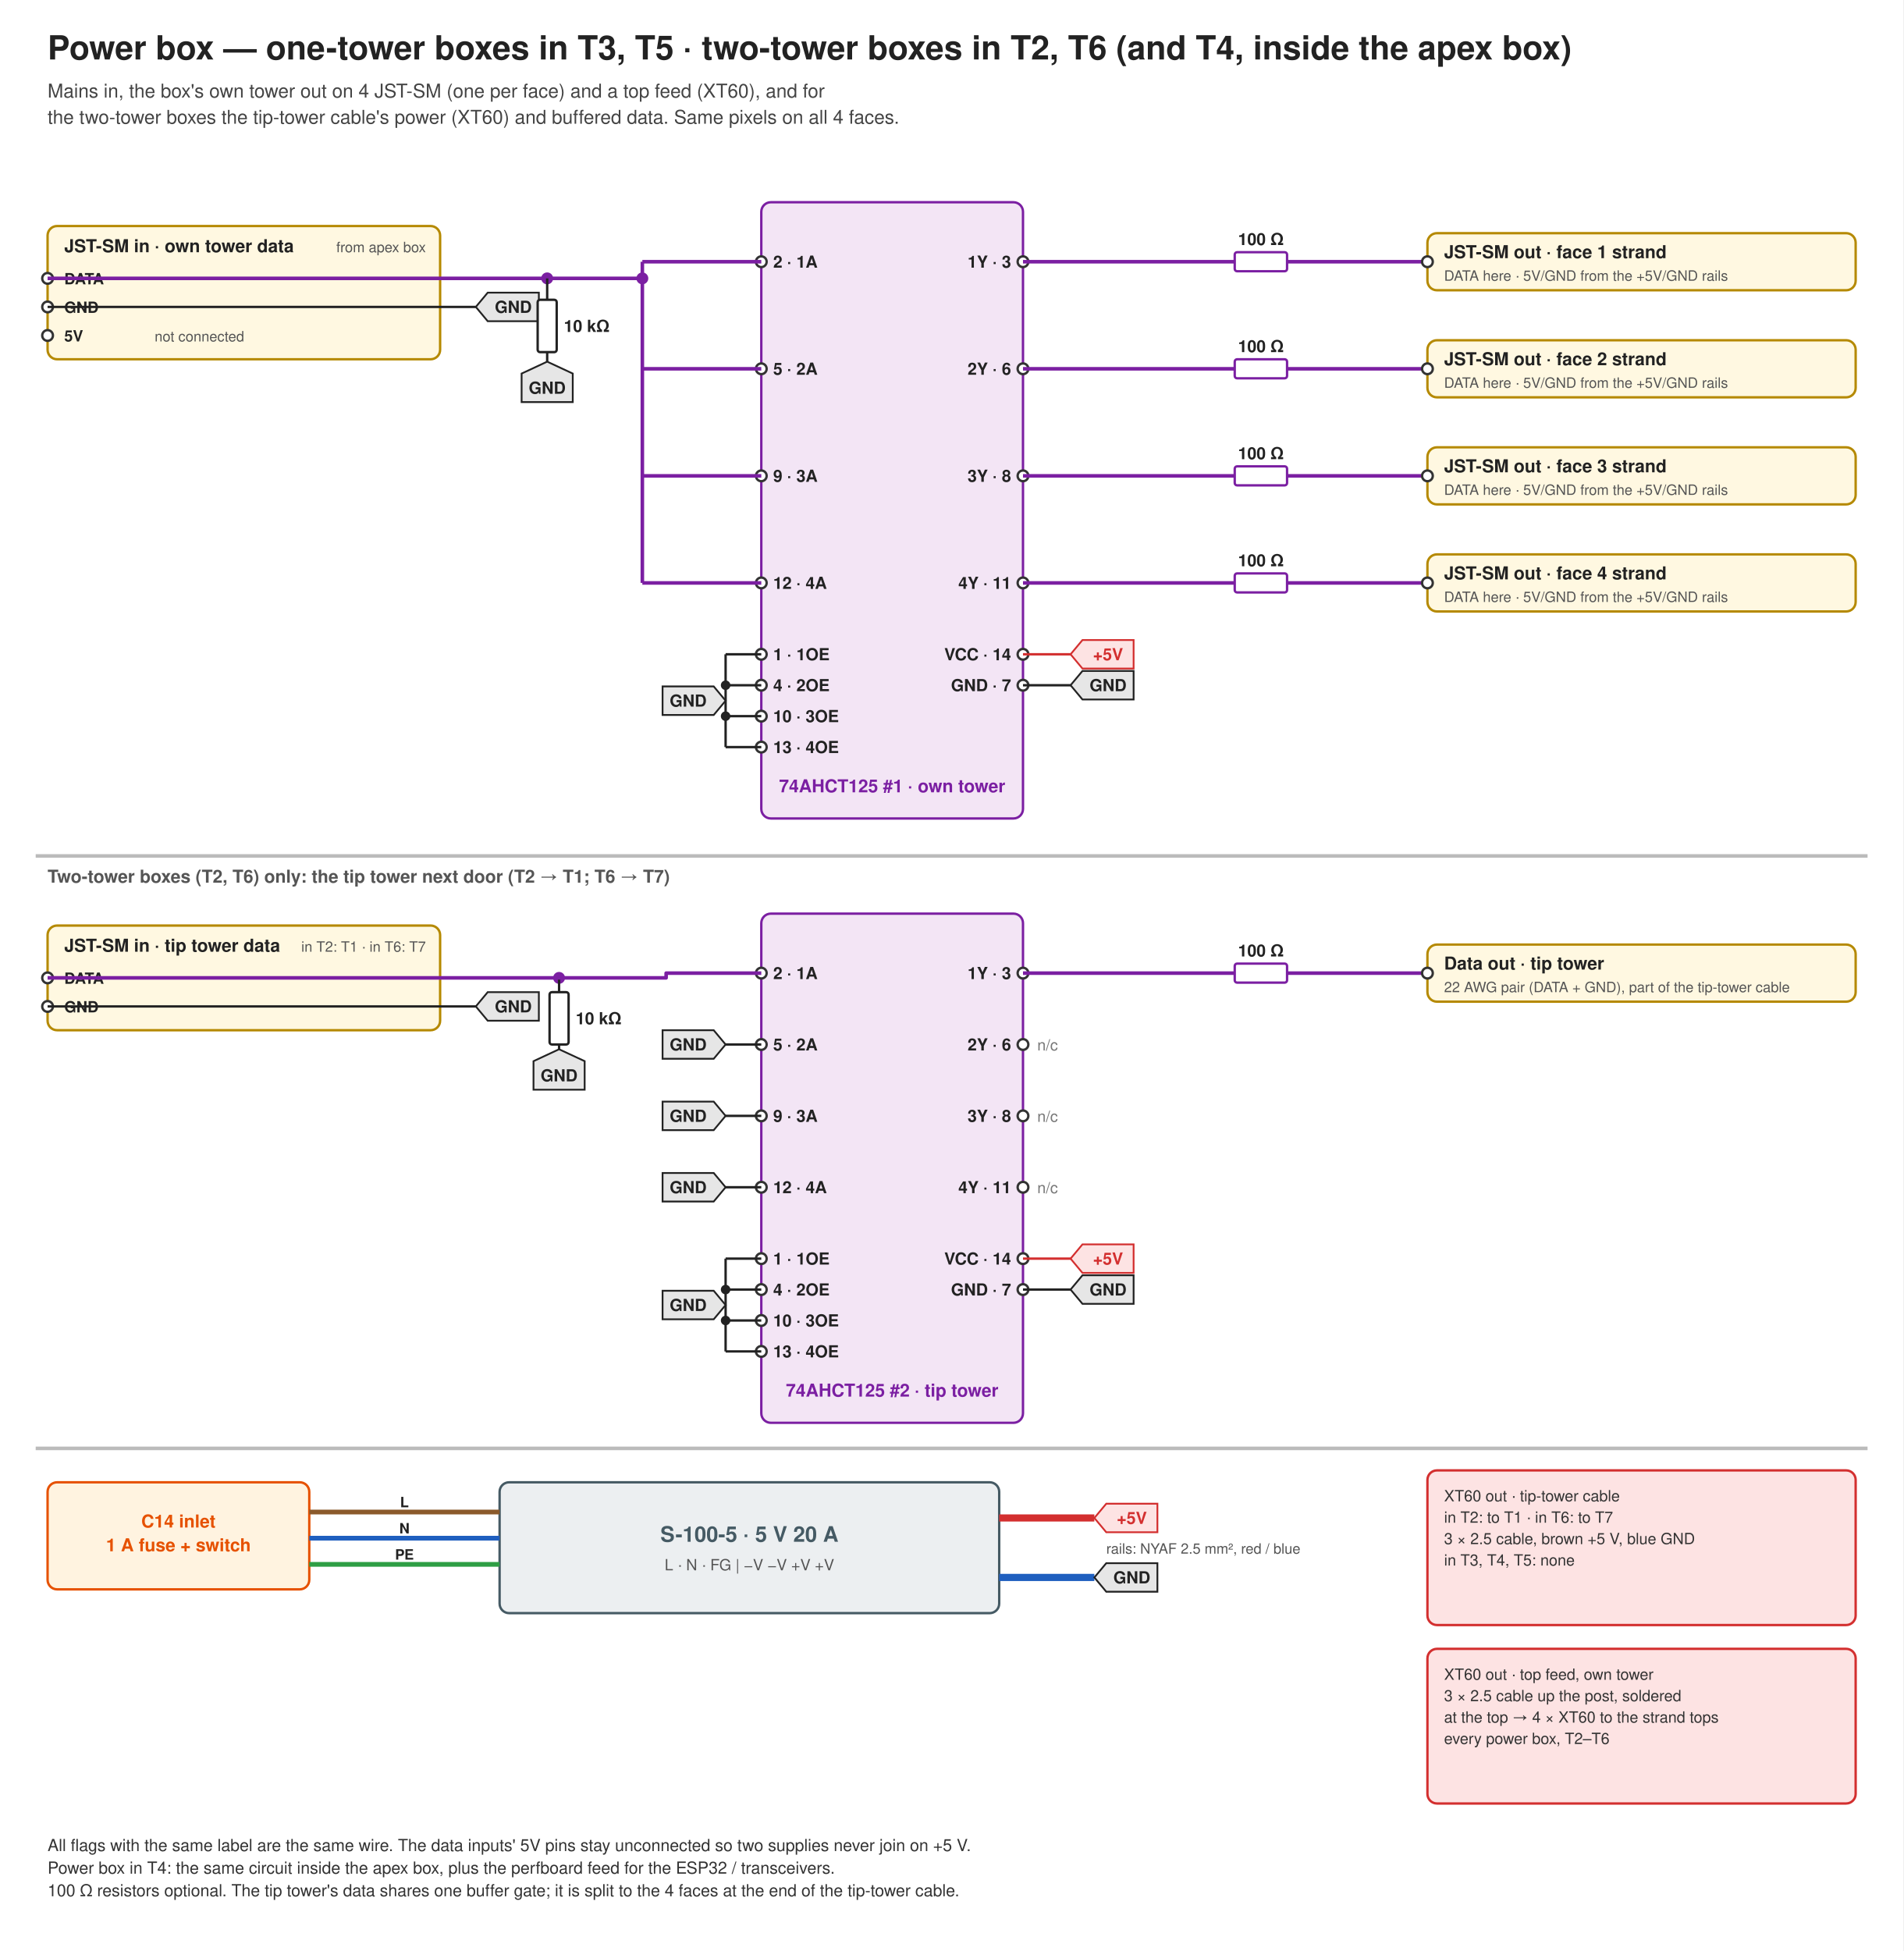
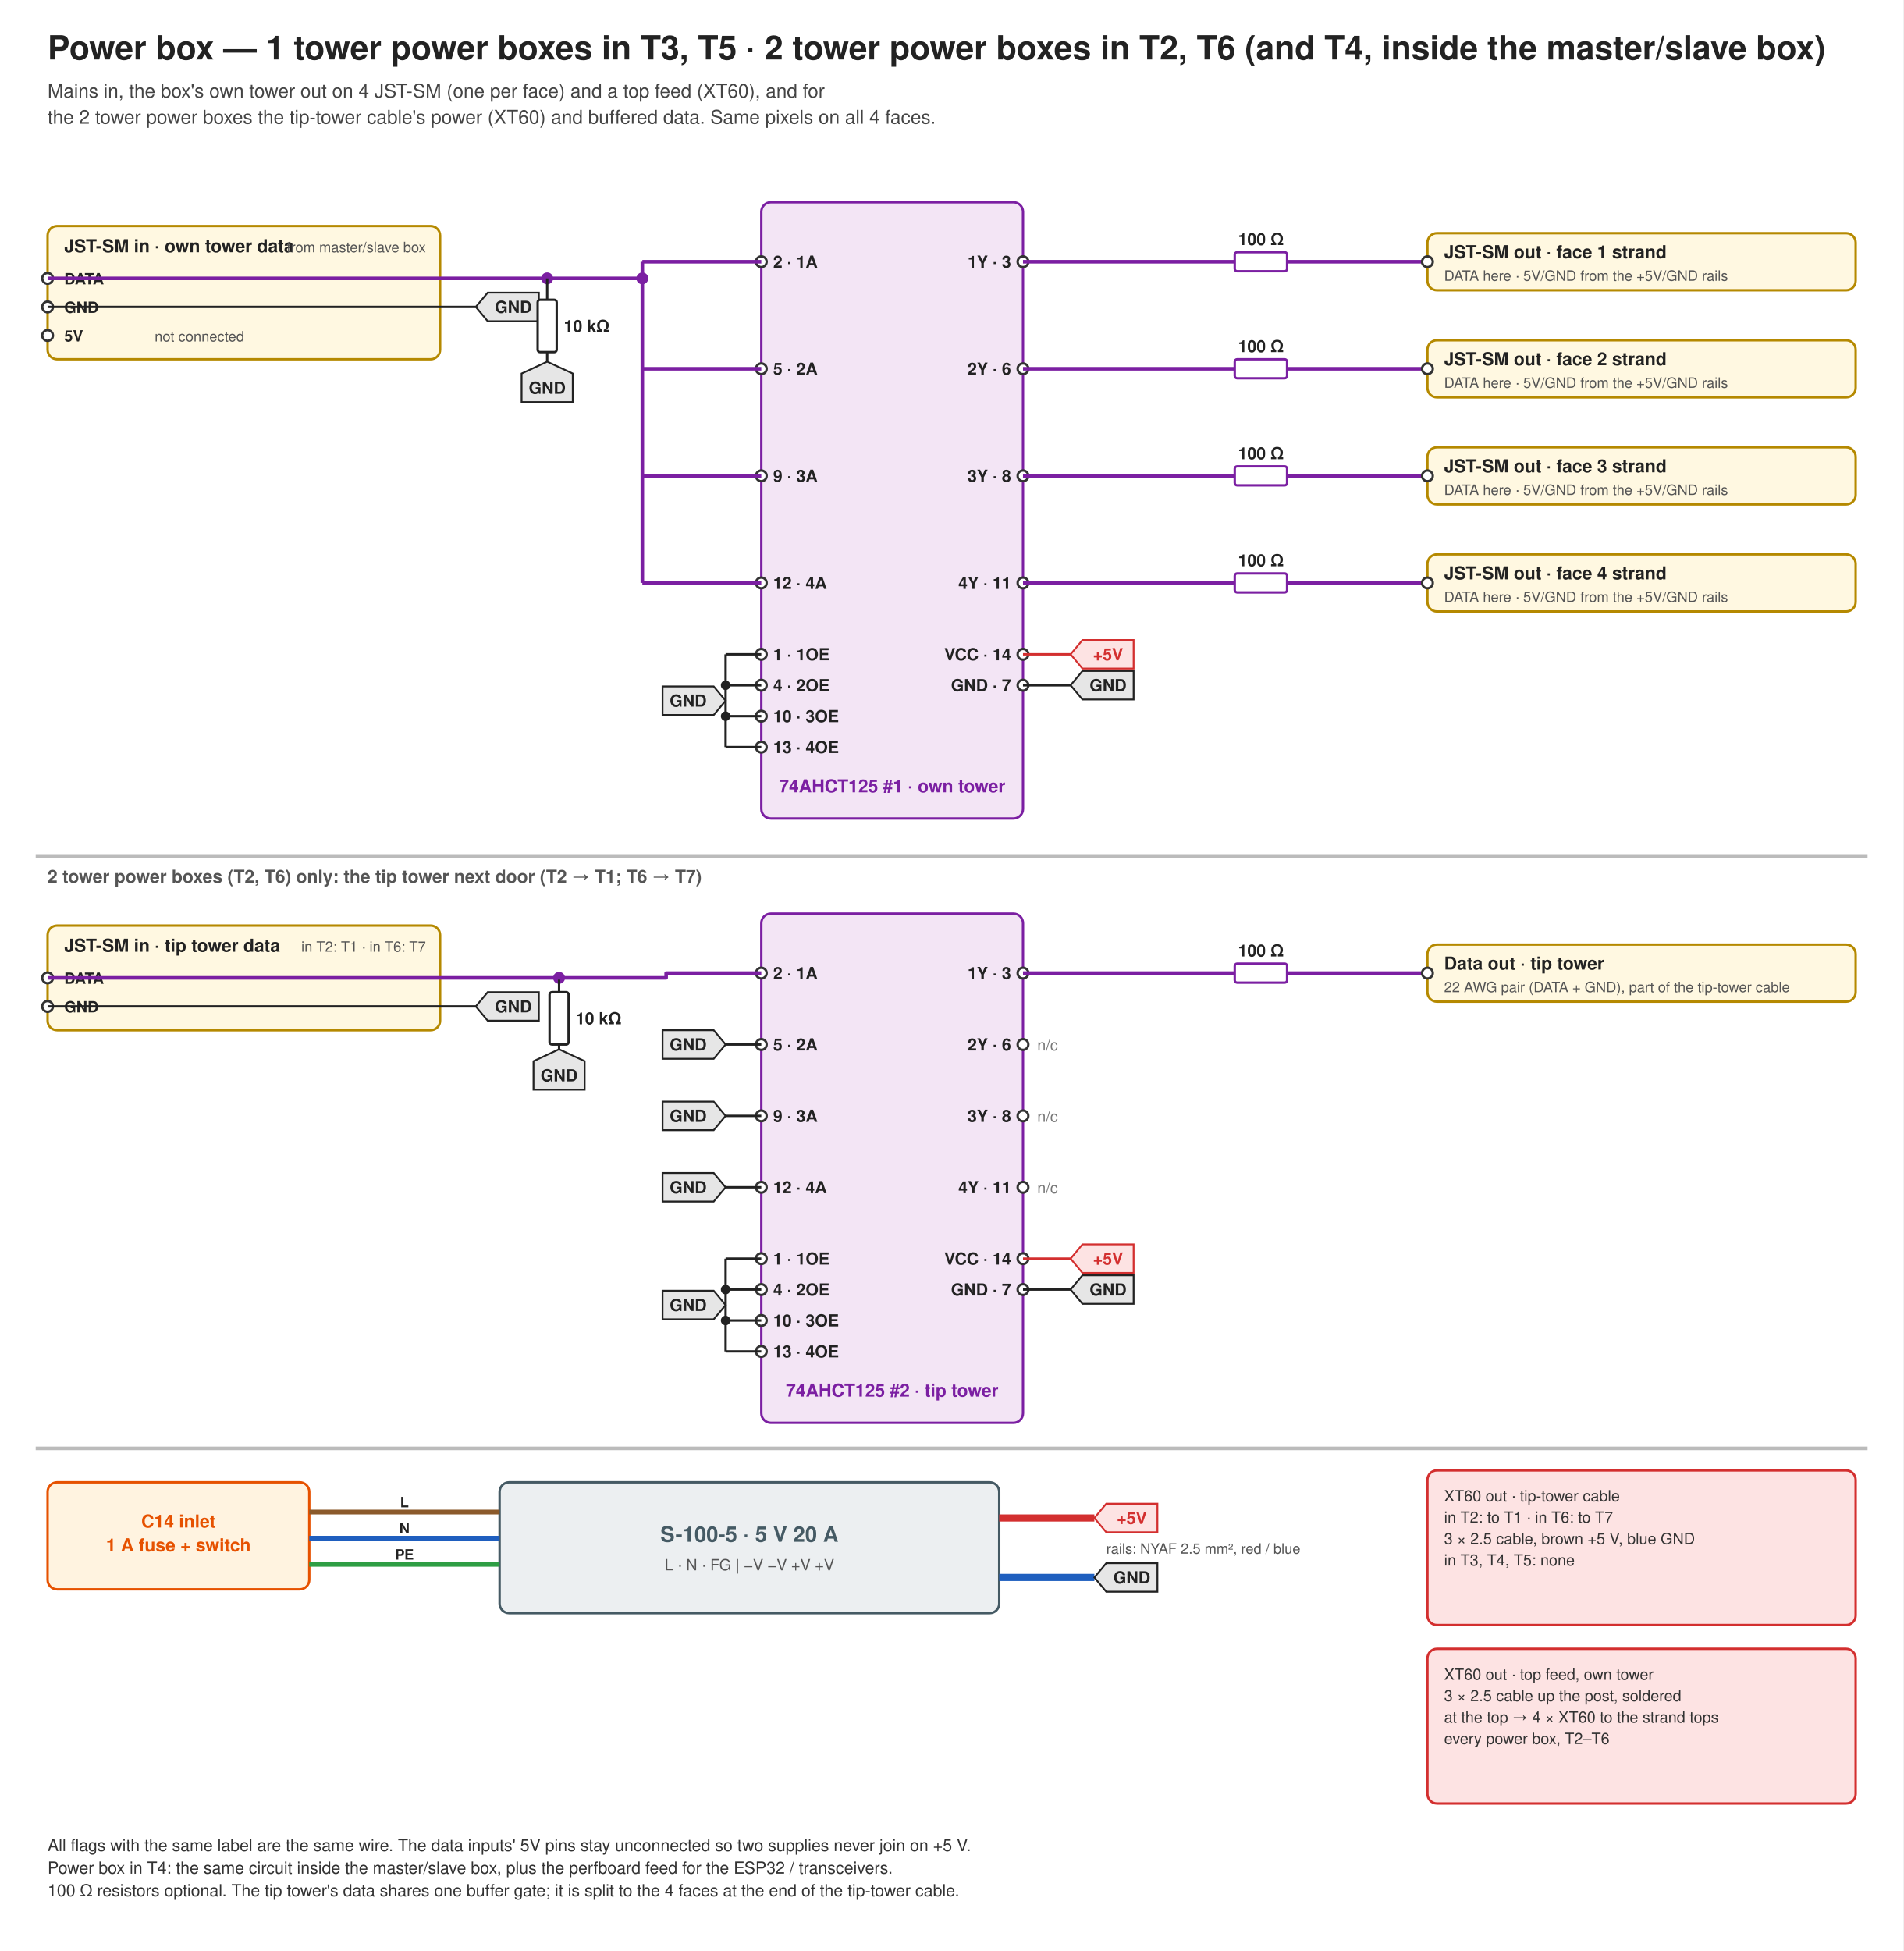
<svg xmlns="http://www.w3.org/2000/svg" width="1600" height="1640" viewBox="0 0 1600 1640">
  <rect x="0" y="0" width="1600" height="1640" rx="0" fill="#ffffff" stroke="none" stroke-width="2" />
-   <text x="40" y="50" font-family="Helvetica, Arial, sans-serif" font-size="28" text-anchor="start" font-weight="bold" fill="#222">Power box — one-tower boxes in T3, T5 · two-tower boxes in T2, T6 (and T4, inside the apex box)</text>
+   <text x="40" y="50" font-family="Helvetica, Arial, sans-serif" font-size="28" text-anchor="start" font-weight="bold" fill="#222">Power box — 1 tower power boxes in T3, T5 · 2 tower power boxes in T2, T6 (and T4, inside the master/slave box)</text>
  <text x="40" y="82" font-family="Helvetica, Arial, sans-serif" font-size="16" text-anchor="start" font-weight="normal" fill="#444">Mains in, the box's own tower out on 4 JST-SM (one per face) and a top feed (XT60), and for</text>
-   <text x="40" y="104" font-family="Helvetica, Arial, sans-serif" font-size="16" text-anchor="start" font-weight="normal" fill="#444">the two-tower boxes the tip-tower cable's power (XT60) and buffered data. Same pixels on all 4 faces.</text>
+   <text x="40" y="104" font-family="Helvetica, Arial, sans-serif" font-size="16" text-anchor="start" font-weight="normal" fill="#444">the 2 tower power boxes the tip-tower cable's power (XT60) and buffered data. Same pixels on all 4 faces.</text>
  <rect x="40" y="190" width="330" height="112" rx="8" fill="#fff8e1" stroke="#b58900" stroke-width="2" />
  <text x="54" y="212" font-family="Helvetica, Arial, sans-serif" font-size="15" text-anchor="start" font-weight="bold" fill="#222">JST-SM in · own tower data</text>
-   <text x="358" y="212" font-family="Helvetica, Arial, sans-serif" font-size="12" text-anchor="end" font-weight="normal" fill="#555">from apex box</text>
+   <text x="358" y="212" font-family="Helvetica, Arial, sans-serif" font-size="12" text-anchor="end" font-weight="normal" fill="#555">from master/slave box</text>
  <circle cx="40" cy="234" r="4.5" fill="#fff" stroke="#333" stroke-width="2" />
  <text x="54" y="239" font-family="Helvetica, Arial, sans-serif" font-size="13" text-anchor="start" font-weight="bold" fill="#222">DATA</text>
  <circle cx="40" cy="258" r="4.5" fill="#fff" stroke="#333" stroke-width="2" />
  <text x="54" y="263" font-family="Helvetica, Arial, sans-serif" font-size="13" text-anchor="start" font-weight="bold" fill="#222">GND</text>
  <circle cx="40" cy="282" r="4.5" fill="#fff" stroke="#333" stroke-width="2" />
  <text x="54" y="287" font-family="Helvetica, Arial, sans-serif" font-size="13" text-anchor="start" font-weight="bold" fill="#222">5V</text>
  <text x="130" y="287" font-family="Helvetica, Arial, sans-serif" font-size="12" text-anchor="start" font-weight="normal" fill="#555">not connected</text>
  <polyline points="40,258 400,258" fill="none" stroke="#222222" stroke-width="2" stroke-linejoin="round" />
  <polygon points="400,258 410,246 453,246 453,270 410,270" fill="#e6e6e6" stroke="#222222" stroke-width="1.5" />
  <text x="431.5" y="263" font-family="Helvetica, Arial, sans-serif" font-size="14" text-anchor="middle" font-weight="bold" fill="#222222">GND</text>
  <rect x="640" y="170" width="220" height="518" rx="8" fill="#f3e5f5" stroke="#7b1fa2" stroke-width="2" />
  <circle cx="640" cy="220" r="4.5" fill="#fff" stroke="#333" stroke-width="2" />
  <text x="650" y="225" font-family="Helvetica, Arial, sans-serif" font-size="14" text-anchor="start" font-weight="bold" fill="#222">2 · 1A</text>
  <circle cx="860" cy="220" r="4.5" fill="#fff" stroke="#333" stroke-width="2" />
  <text x="850" y="225" font-family="Helvetica, Arial, sans-serif" font-size="14" text-anchor="end" font-weight="bold" fill="#222">1Y · 3</text>
  <circle cx="640" cy="310" r="4.5" fill="#fff" stroke="#333" stroke-width="2" />
  <text x="650" y="315" font-family="Helvetica, Arial, sans-serif" font-size="14" text-anchor="start" font-weight="bold" fill="#222">5 · 2A</text>
  <circle cx="860" cy="310" r="4.5" fill="#fff" stroke="#333" stroke-width="2" />
  <text x="850" y="315" font-family="Helvetica, Arial, sans-serif" font-size="14" text-anchor="end" font-weight="bold" fill="#222">2Y · 6</text>
  <circle cx="640" cy="400" r="4.5" fill="#fff" stroke="#333" stroke-width="2" />
  <text x="650" y="405" font-family="Helvetica, Arial, sans-serif" font-size="14" text-anchor="start" font-weight="bold" fill="#222">9 · 3A</text>
  <circle cx="860" cy="400" r="4.5" fill="#fff" stroke="#333" stroke-width="2" />
  <text x="850" y="405" font-family="Helvetica, Arial, sans-serif" font-size="14" text-anchor="end" font-weight="bold" fill="#222">3Y · 8</text>
  <circle cx="640" cy="490" r="4.5" fill="#fff" stroke="#333" stroke-width="2" />
  <text x="650" y="495" font-family="Helvetica, Arial, sans-serif" font-size="14" text-anchor="start" font-weight="bold" fill="#222">12 · 4A</text>
  <circle cx="860" cy="490" r="4.5" fill="#fff" stroke="#333" stroke-width="2" />
  <text x="850" y="495" font-family="Helvetica, Arial, sans-serif" font-size="14" text-anchor="end" font-weight="bold" fill="#222">4Y · 11</text>
  <circle cx="640" cy="550" r="4.5" fill="#fff" stroke="#333" stroke-width="2" />
  <text x="650" y="555" font-family="Helvetica, Arial, sans-serif" font-size="14" text-anchor="start" font-weight="bold" fill="#222">1 · 1OE</text>
  <polyline points="640,550 610,550" fill="none" stroke="#222222" stroke-width="2" stroke-linejoin="round" />
  <circle cx="640" cy="576" r="4.5" fill="#fff" stroke="#333" stroke-width="2" />
  <text x="650" y="581" font-family="Helvetica, Arial, sans-serif" font-size="14" text-anchor="start" font-weight="bold" fill="#222">4 · 2OE</text>
  <polyline points="640,576 610,576" fill="none" stroke="#222222" stroke-width="2" stroke-linejoin="round" />
  <circle cx="610" cy="576" r="4" fill="#222222" />
  <circle cx="640" cy="602" r="4.5" fill="#fff" stroke="#333" stroke-width="2" />
  <text x="650" y="607" font-family="Helvetica, Arial, sans-serif" font-size="14" text-anchor="start" font-weight="bold" fill="#222">10 · 3OE</text>
  <polyline points="640,602 610,602" fill="none" stroke="#222222" stroke-width="2" stroke-linejoin="round" />
  <circle cx="610" cy="602" r="4" fill="#222222" />
  <circle cx="640" cy="628" r="4.5" fill="#fff" stroke="#333" stroke-width="2" />
  <text x="650" y="633" font-family="Helvetica, Arial, sans-serif" font-size="14" text-anchor="start" font-weight="bold" fill="#222">13 · 4OE</text>
  <polyline points="640,628 610,628" fill="none" stroke="#222222" stroke-width="2" stroke-linejoin="round" />
  <polyline points="610,550 610,628" fill="none" stroke="#222222" stroke-width="2" stroke-linejoin="round" />
  <polygon points="610,589.0 600,577.0 557,577.0 557,601.0 600,601.0" fill="#e6e6e6" stroke="#222222" stroke-width="1.5" />
  <text x="578.5" y="594.0" font-family="Helvetica, Arial, sans-serif" font-size="14" text-anchor="middle" font-weight="bold" fill="#222222">GND</text>
  <circle cx="860" cy="550" r="4.5" fill="#fff" stroke="#333" stroke-width="2" />
  <text x="850" y="555" font-family="Helvetica, Arial, sans-serif" font-size="14" text-anchor="end" font-weight="bold" fill="#222">VCC · 14</text>
  <polyline points="860,550 900,550" fill="none" stroke="#d32f2f" stroke-width="2" stroke-linejoin="round" />
  <polygon points="900,550 910,538 953,538 953,562 910,562" fill="#fde3e3" stroke="#d32f2f" stroke-width="1.5" />
  <text x="931.5" y="555" font-family="Helvetica, Arial, sans-serif" font-size="14" text-anchor="middle" font-weight="bold" fill="#d32f2f">+5V</text>
  <circle cx="860" cy="576" r="4.5" fill="#fff" stroke="#333" stroke-width="2" />
  <text x="850" y="581" font-family="Helvetica, Arial, sans-serif" font-size="14" text-anchor="end" font-weight="bold" fill="#222">GND · 7</text>
  <polyline points="860,576 900,576" fill="none" stroke="#222222" stroke-width="2" stroke-linejoin="round" />
  <polygon points="900,576 910,564 953,564 953,588 910,588" fill="#e6e6e6" stroke="#222222" stroke-width="1.5" />
  <text x="931.5" y="581" font-family="Helvetica, Arial, sans-serif" font-size="14" text-anchor="middle" font-weight="bold" fill="#222222">GND</text>
  <text x="750.0" y="666" font-family="Helvetica, Arial, sans-serif" font-size="15" text-anchor="middle" font-weight="bold" fill="#7b1fa2">74AHCT125 #1 · own tower</text>
  <polyline points="40,234 540,234" fill="none" stroke="#7b1fa2" stroke-width="3" stroke-linejoin="round" />
  <circle cx="460" cy="234" r="5" fill="#7b1fa2" />
  <polyline points="460,234 460,304" fill="none" stroke="#222222" stroke-width="2" stroke-linejoin="round" />
  <rect x="452" y="252" width="16" height="44" rx="2" fill="#fff" stroke="#222222" stroke-width="2" />
  <text x="474" y="279" font-family="Helvetica, Arial, sans-serif" font-size="14" text-anchor="start" font-weight="bold" fill="#222">10 kΩ</text>
  <polygon points="460,304 481.5,314 481.5,338 438.5,338 438.5,314" fill="#e6e6e6" stroke="#222222" stroke-width="1.5" />
  <text x="460" y="331" font-family="Helvetica, Arial, sans-serif" font-size="14" text-anchor="middle" font-weight="bold" fill="#222222">GND</text>
  <polyline points="540,220 540,490" fill="none" stroke="#7b1fa2" stroke-width="3" stroke-linejoin="round" />
  <polyline points="540,220 640,220" fill="none" stroke="#7b1fa2" stroke-width="3" stroke-linejoin="round" />
  <polyline points="540,310 640,310" fill="none" stroke="#7b1fa2" stroke-width="3" stroke-linejoin="round" />
  <polyline points="540,400 640,400" fill="none" stroke="#7b1fa2" stroke-width="3" stroke-linejoin="round" />
  <polyline points="540,490 640,490" fill="none" stroke="#7b1fa2" stroke-width="3" stroke-linejoin="round" />
  <circle cx="540" cy="234" r="5" fill="#7b1fa2" />
  <polyline points="860,220 1200,220" fill="none" stroke="#7b1fa2" stroke-width="3" stroke-linejoin="round" />
  <rect x="1038" y="212" width="44" height="16" rx="2" fill="#fff" stroke="#7b1fa2" stroke-width="2" />
  <text x="1060" y="206" font-family="Helvetica, Arial, sans-serif" font-size="14" text-anchor="middle" font-weight="bold" fill="#222">100 Ω</text>
  <rect x="1200" y="196" width="360" height="48" rx="8" fill="#fff8e1" stroke="#b58900" stroke-width="2" />
  <circle cx="1200" cy="220" r="4.5" fill="#fff" stroke="#333" stroke-width="2" />
  <text x="1214" y="217" font-family="Helvetica, Arial, sans-serif" font-size="15" text-anchor="start" font-weight="bold" fill="#222">JST-SM out · face 1 strand</text>
  <text x="1214" y="236" font-family="Helvetica, Arial, sans-serif" font-size="12" text-anchor="start" font-weight="normal" fill="#555">DATA here · 5V/GND from the +5V/GND rails</text>
  <polyline points="860,310 1200,310" fill="none" stroke="#7b1fa2" stroke-width="3" stroke-linejoin="round" />
  <rect x="1038" y="302" width="44" height="16" rx="2" fill="#fff" stroke="#7b1fa2" stroke-width="2" />
  <text x="1060" y="296" font-family="Helvetica, Arial, sans-serif" font-size="14" text-anchor="middle" font-weight="bold" fill="#222">100 Ω</text>
  <rect x="1200" y="286" width="360" height="48" rx="8" fill="#fff8e1" stroke="#b58900" stroke-width="2" />
  <circle cx="1200" cy="310" r="4.5" fill="#fff" stroke="#333" stroke-width="2" />
  <text x="1214" y="307" font-family="Helvetica, Arial, sans-serif" font-size="15" text-anchor="start" font-weight="bold" fill="#222">JST-SM out · face 2 strand</text>
  <text x="1214" y="326" font-family="Helvetica, Arial, sans-serif" font-size="12" text-anchor="start" font-weight="normal" fill="#555">DATA here · 5V/GND from the +5V/GND rails</text>
  <polyline points="860,400 1200,400" fill="none" stroke="#7b1fa2" stroke-width="3" stroke-linejoin="round" />
  <rect x="1038" y="392" width="44" height="16" rx="2" fill="#fff" stroke="#7b1fa2" stroke-width="2" />
  <text x="1060" y="386" font-family="Helvetica, Arial, sans-serif" font-size="14" text-anchor="middle" font-weight="bold" fill="#222">100 Ω</text>
  <rect x="1200" y="376" width="360" height="48" rx="8" fill="#fff8e1" stroke="#b58900" stroke-width="2" />
  <circle cx="1200" cy="400" r="4.5" fill="#fff" stroke="#333" stroke-width="2" />
  <text x="1214" y="397" font-family="Helvetica, Arial, sans-serif" font-size="15" text-anchor="start" font-weight="bold" fill="#222">JST-SM out · face 3 strand</text>
  <text x="1214" y="416" font-family="Helvetica, Arial, sans-serif" font-size="12" text-anchor="start" font-weight="normal" fill="#555">DATA here · 5V/GND from the +5V/GND rails</text>
  <polyline points="860,490 1200,490" fill="none" stroke="#7b1fa2" stroke-width="3" stroke-linejoin="round" />
  <rect x="1038" y="482" width="44" height="16" rx="2" fill="#fff" stroke="#7b1fa2" stroke-width="2" />
  <text x="1060" y="476" font-family="Helvetica, Arial, sans-serif" font-size="14" text-anchor="middle" font-weight="bold" fill="#222">100 Ω</text>
  <rect x="1200" y="466" width="360" height="48" rx="8" fill="#fff8e1" stroke="#b58900" stroke-width="2" />
  <circle cx="1200" cy="490" r="4.5" fill="#fff" stroke="#333" stroke-width="2" />
  <text x="1214" y="487" font-family="Helvetica, Arial, sans-serif" font-size="15" text-anchor="start" font-weight="bold" fill="#222">JST-SM out · face 4 strand</text>
  <text x="1214" y="506" font-family="Helvetica, Arial, sans-serif" font-size="12" text-anchor="start" font-weight="normal" fill="#555">DATA here · 5V/GND from the +5V/GND rails</text>
  <rect x="30" y="718" width="1540" height="3" rx="0" fill="#bbb" stroke="none" stroke-width="2" />
-   <text x="40" y="742" font-family="Helvetica, Arial, sans-serif" font-size="15" text-anchor="start" font-weight="bold" fill="#555">Two-tower boxes (T2, T6) only: the tip tower next door (T2 → T1; T6 → T7)</text>
+   <text x="40" y="742" font-family="Helvetica, Arial, sans-serif" font-size="15" text-anchor="start" font-weight="bold" fill="#555">2 tower power boxes (T2, T6) only: the tip tower next door (T2 → T1; T6 → T7)</text>
  <rect x="640" y="768" width="220" height="428" rx="8" fill="#f3e5f5" stroke="#7b1fa2" stroke-width="2" />
  <circle cx="640" cy="818" r="4.5" fill="#fff" stroke="#333" stroke-width="2" />
  <text x="650" y="823" font-family="Helvetica, Arial, sans-serif" font-size="14" text-anchor="start" font-weight="bold" fill="#222">2 · 1A</text>
  <circle cx="860" cy="818" r="4.5" fill="#fff" stroke="#333" stroke-width="2" />
  <text x="850" y="823" font-family="Helvetica, Arial, sans-serif" font-size="14" text-anchor="end" font-weight="bold" fill="#222">1Y · 3</text>
  <circle cx="640" cy="878" r="4.5" fill="#fff" stroke="#333" stroke-width="2" />
  <text x="650" y="883" font-family="Helvetica, Arial, sans-serif" font-size="14" text-anchor="start" font-weight="bold" fill="#222">5 · 2A</text>
  <circle cx="860" cy="878" r="4.5" fill="#fff" stroke="#333" stroke-width="2" />
  <text x="850" y="883" font-family="Helvetica, Arial, sans-serif" font-size="14" text-anchor="end" font-weight="bold" fill="#222">2Y · 6</text>
  <polyline points="640,878 610,878" fill="none" stroke="#222222" stroke-width="2" stroke-linejoin="round" />
  <polygon points="610,878 600,866 557,866 557,890 600,890" fill="#e6e6e6" stroke="#222222" stroke-width="1.5" />
  <text x="578.5" y="883" font-family="Helvetica, Arial, sans-serif" font-size="14" text-anchor="middle" font-weight="bold" fill="#222222">GND</text>
  <text x="872" y="883" font-family="Helvetica, Arial, sans-serif" font-size="13" text-anchor="start" font-weight="normal" fill="#777">n/c</text>
  <circle cx="640" cy="938" r="4.5" fill="#fff" stroke="#333" stroke-width="2" />
  <text x="650" y="943" font-family="Helvetica, Arial, sans-serif" font-size="14" text-anchor="start" font-weight="bold" fill="#222">9 · 3A</text>
  <circle cx="860" cy="938" r="4.5" fill="#fff" stroke="#333" stroke-width="2" />
  <text x="850" y="943" font-family="Helvetica, Arial, sans-serif" font-size="14" text-anchor="end" font-weight="bold" fill="#222">3Y · 8</text>
  <polyline points="640,938 610,938" fill="none" stroke="#222222" stroke-width="2" stroke-linejoin="round" />
  <polygon points="610,938 600,926 557,926 557,950 600,950" fill="#e6e6e6" stroke="#222222" stroke-width="1.5" />
  <text x="578.5" y="943" font-family="Helvetica, Arial, sans-serif" font-size="14" text-anchor="middle" font-weight="bold" fill="#222222">GND</text>
  <text x="872" y="943" font-family="Helvetica, Arial, sans-serif" font-size="13" text-anchor="start" font-weight="normal" fill="#777">n/c</text>
  <circle cx="640" cy="998" r="4.5" fill="#fff" stroke="#333" stroke-width="2" />
  <text x="650" y="1003" font-family="Helvetica, Arial, sans-serif" font-size="14" text-anchor="start" font-weight="bold" fill="#222">12 · 4A</text>
  <circle cx="860" cy="998" r="4.5" fill="#fff" stroke="#333" stroke-width="2" />
  <text x="850" y="1003" font-family="Helvetica, Arial, sans-serif" font-size="14" text-anchor="end" font-weight="bold" fill="#222">4Y · 11</text>
  <polyline points="640,998 610,998" fill="none" stroke="#222222" stroke-width="2" stroke-linejoin="round" />
  <polygon points="610,998 600,986 557,986 557,1010 600,1010" fill="#e6e6e6" stroke="#222222" stroke-width="1.5" />
  <text x="578.5" y="1003" font-family="Helvetica, Arial, sans-serif" font-size="14" text-anchor="middle" font-weight="bold" fill="#222222">GND</text>
  <text x="872" y="1003" font-family="Helvetica, Arial, sans-serif" font-size="13" text-anchor="start" font-weight="normal" fill="#777">n/c</text>
  <circle cx="640" cy="1058" r="4.5" fill="#fff" stroke="#333" stroke-width="2" />
  <text x="650" y="1063" font-family="Helvetica, Arial, sans-serif" font-size="14" text-anchor="start" font-weight="bold" fill="#222">1 · 1OE</text>
  <polyline points="640,1058 610,1058" fill="none" stroke="#222222" stroke-width="2" stroke-linejoin="round" />
  <circle cx="640" cy="1084" r="4.5" fill="#fff" stroke="#333" stroke-width="2" />
  <text x="650" y="1089" font-family="Helvetica, Arial, sans-serif" font-size="14" text-anchor="start" font-weight="bold" fill="#222">4 · 2OE</text>
  <polyline points="640,1084 610,1084" fill="none" stroke="#222222" stroke-width="2" stroke-linejoin="round" />
  <circle cx="610" cy="1084" r="4" fill="#222222" />
  <circle cx="640" cy="1110" r="4.5" fill="#fff" stroke="#333" stroke-width="2" />
  <text x="650" y="1115" font-family="Helvetica, Arial, sans-serif" font-size="14" text-anchor="start" font-weight="bold" fill="#222">10 · 3OE</text>
  <polyline points="640,1110 610,1110" fill="none" stroke="#222222" stroke-width="2" stroke-linejoin="round" />
  <circle cx="610" cy="1110" r="4" fill="#222222" />
  <circle cx="640" cy="1136" r="4.5" fill="#fff" stroke="#333" stroke-width="2" />
  <text x="650" y="1141" font-family="Helvetica, Arial, sans-serif" font-size="14" text-anchor="start" font-weight="bold" fill="#222">13 · 4OE</text>
  <polyline points="640,1136 610,1136" fill="none" stroke="#222222" stroke-width="2" stroke-linejoin="round" />
  <polyline points="610,1058 610,1136" fill="none" stroke="#222222" stroke-width="2" stroke-linejoin="round" />
  <polygon points="610,1097.0 600,1085.0 557,1085.0 557,1109.0 600,1109.0" fill="#e6e6e6" stroke="#222222" stroke-width="1.5" />
  <text x="578.5" y="1102.0" font-family="Helvetica, Arial, sans-serif" font-size="14" text-anchor="middle" font-weight="bold" fill="#222222">GND</text>
  <circle cx="860" cy="1058" r="4.5" fill="#fff" stroke="#333" stroke-width="2" />
  <text x="850" y="1063" font-family="Helvetica, Arial, sans-serif" font-size="14" text-anchor="end" font-weight="bold" fill="#222">VCC · 14</text>
  <polyline points="860,1058 900,1058" fill="none" stroke="#d32f2f" stroke-width="2" stroke-linejoin="round" />
  <polygon points="900,1058 910,1046 953,1046 953,1070 910,1070" fill="#fde3e3" stroke="#d32f2f" stroke-width="1.5" />
  <text x="931.5" y="1063" font-family="Helvetica, Arial, sans-serif" font-size="14" text-anchor="middle" font-weight="bold" fill="#d32f2f">+5V</text>
  <circle cx="860" cy="1084" r="4.5" fill="#fff" stroke="#333" stroke-width="2" />
  <text x="850" y="1089" font-family="Helvetica, Arial, sans-serif" font-size="14" text-anchor="end" font-weight="bold" fill="#222">GND · 7</text>
  <polyline points="860,1084 900,1084" fill="none" stroke="#222222" stroke-width="2" stroke-linejoin="round" />
  <polygon points="900,1084 910,1072 953,1072 953,1096 910,1096" fill="#e6e6e6" stroke="#222222" stroke-width="1.5" />
  <text x="931.5" y="1089" font-family="Helvetica, Arial, sans-serif" font-size="14" text-anchor="middle" font-weight="bold" fill="#222222">GND</text>
  <text x="750.0" y="1174" font-family="Helvetica, Arial, sans-serif" font-size="15" text-anchor="middle" font-weight="bold" fill="#7b1fa2">74AHCT125 #2 · tip tower</text>
  <rect x="40" y="778" width="330" height="88" rx="8" fill="#fff8e1" stroke="#b58900" stroke-width="2" />
  <text x="54" y="800" font-family="Helvetica, Arial, sans-serif" font-size="15" text-anchor="start" font-weight="bold" fill="#222">JST-SM in · tip tower data</text>
  <text x="358" y="800" font-family="Helvetica, Arial, sans-serif" font-size="12" text-anchor="end" font-weight="normal" fill="#555">in T2: T1 · in T6: T7</text>
  <circle cx="40" cy="822" r="4.5" fill="#fff" stroke="#333" stroke-width="2" />
  <text x="54" y="827" font-family="Helvetica, Arial, sans-serif" font-size="13" text-anchor="start" font-weight="bold" fill="#222">DATA</text>
  <circle cx="40" cy="846" r="4.5" fill="#fff" stroke="#333" stroke-width="2" />
  <text x="54" y="851" font-family="Helvetica, Arial, sans-serif" font-size="13" text-anchor="start" font-weight="bold" fill="#222">GND</text>
  <polyline points="40,846 400,846" fill="none" stroke="#222222" stroke-width="2" stroke-linejoin="round" />
  <polygon points="400,846 410,834 453,834 453,858 410,858" fill="#e6e6e6" stroke="#222222" stroke-width="1.5" />
  <text x="431.5" y="851" font-family="Helvetica, Arial, sans-serif" font-size="14" text-anchor="middle" font-weight="bold" fill="#222222">GND</text>
  <circle cx="470" cy="822" r="5" fill="#7b1fa2" />
  <polyline points="470,822 470,882" fill="none" stroke="#222222" stroke-width="2" stroke-linejoin="round" />
  <rect x="462" y="834" width="16" height="44" rx="2" fill="#fff" stroke="#222222" stroke-width="2" />
  <text x="484" y="861" font-family="Helvetica, Arial, sans-serif" font-size="14" text-anchor="start" font-weight="bold" fill="#222">10 kΩ</text>
  <polygon points="470,882 491.5,892 491.5,916 448.5,916 448.5,892" fill="#e6e6e6" stroke="#222222" stroke-width="1.5" />
  <text x="470" y="909" font-family="Helvetica, Arial, sans-serif" font-size="14" text-anchor="middle" font-weight="bold" fill="#222222">GND</text>
  <polyline points="40,822 560,822 560,818 640,818" fill="none" stroke="#7b1fa2" stroke-width="3" stroke-linejoin="round" />
  <polyline points="860,818 1200,818" fill="none" stroke="#7b1fa2" stroke-width="3" stroke-linejoin="round" />
  <rect x="1038" y="810" width="44" height="16" rx="2" fill="#fff" stroke="#7b1fa2" stroke-width="2" />
  <text x="1060" y="804" font-family="Helvetica, Arial, sans-serif" font-size="14" text-anchor="middle" font-weight="bold" fill="#222">100 Ω</text>
  <rect x="1200" y="794" width="360" height="48" rx="8" fill="#fff8e1" stroke="#b58900" stroke-width="2" />
  <circle cx="1200" cy="818" r="4.5" fill="#fff" stroke="#333" stroke-width="2" />
  <text x="1214" y="815" font-family="Helvetica, Arial, sans-serif" font-size="15" text-anchor="start" font-weight="bold" fill="#222">Data out · tip tower</text>
  <text x="1214" y="834" font-family="Helvetica, Arial, sans-serif" font-size="12" text-anchor="start" font-weight="normal" fill="#555">22 AWG pair (DATA + GND), part of the tip-tower cable</text>
  <rect x="30" y="1216" width="1540" height="3" rx="0" fill="#bbb" stroke="none" stroke-width="2" />
  <rect x="40" y="1246" width="220" height="90" rx="8" fill="#fff3e0" stroke="#e65100" stroke-width="2" />
  <text x="150" y="1284" font-family="Helvetica, Arial, sans-serif" font-size="15" text-anchor="middle" font-weight="bold" fill="#e65100">C14 inlet</text>
  <text x="150" y="1304" font-family="Helvetica, Arial, sans-serif" font-size="15" text-anchor="middle" font-weight="bold" fill="#e65100">1 A fuse + switch</text>
  <rect x="420" y="1246" width="420" height="110" rx="8" fill="#eceff1" stroke="#455a64" stroke-width="2" />
  <text x="630" y="1296" font-family="Helvetica, Arial, sans-serif" font-size="18" text-anchor="middle" font-weight="bold" fill="#455a64">S-100-5 · 5 V 20 A</text>
  <text x="630" y="1320" font-family="Helvetica, Arial, sans-serif" font-size="13" text-anchor="middle" font-weight="normal" fill="#555">L · N · FG   |   −V −V +V +V</text>
  <polyline points="260,1271 420,1271" fill="none" stroke="#8b5a2b" stroke-width="4" stroke-linejoin="round" />
  <text x="340" y="1267" font-family="Helvetica, Arial, sans-serif" font-size="12" text-anchor="middle" font-weight="bold" fill="#222">L</text>
  <polyline points="260,1293 420,1293" fill="none" stroke="#1f5fbf" stroke-width="4" stroke-linejoin="round" />
  <text x="340" y="1289" font-family="Helvetica, Arial, sans-serif" font-size="12" text-anchor="middle" font-weight="bold" fill="#222">N</text>
  <polyline points="260,1315 420,1315" fill="none" stroke="#2e9e44" stroke-width="4" stroke-linejoin="round" />
  <text x="340" y="1311" font-family="Helvetica, Arial, sans-serif" font-size="12" text-anchor="middle" font-weight="bold" fill="#222">PE</text>
  <polyline points="840,1276 920,1276" fill="none" stroke="#d32f2f" stroke-width="6" stroke-linejoin="round" />
  <polygon points="920,1276 930,1264 973,1264 973,1288 930,1288" fill="#fde3e3" stroke="#d32f2f" stroke-width="1.5" />
  <text x="951.5" y="1281" font-family="Helvetica, Arial, sans-serif" font-size="14" text-anchor="middle" font-weight="bold" fill="#d32f2f">+5V</text>
  <polyline points="840,1326 920,1326" fill="none" stroke="#1f5fbf" stroke-width="6" stroke-linejoin="round" />
  <polygon points="920,1326 930,1314 973,1314 973,1338 930,1338" fill="#e6e6e6" stroke="#222222" stroke-width="1.5" />
  <text x="951.5" y="1331" font-family="Helvetica, Arial, sans-serif" font-size="14" text-anchor="middle" font-weight="bold" fill="#222222">GND</text>
  <text x="930" y="1306" font-family="Helvetica, Arial, sans-serif" font-size="12" text-anchor="start" font-weight="normal" fill="#555">rails: NYAF 2.5 mm², red / blue</text>
  <rect x="1200" y="1236" width="360" height="130" rx="8" fill="#fde3e3" stroke="#d32f2f" stroke-width="2" />
  <text x="1214" y="1262" font-family="Helvetica, Arial, sans-serif" font-size="13" text-anchor="start" font-weight="normal" fill="#333">XT60 out · tip-tower cable</text>
  <text x="1214" y="1280" font-family="Helvetica, Arial, sans-serif" font-size="13" text-anchor="start" font-weight="normal" fill="#333">in T2: to T1 · in T6: to T7</text>
  <text x="1214" y="1298" font-family="Helvetica, Arial, sans-serif" font-size="13" text-anchor="start" font-weight="normal" fill="#333">3 × 2.5 cable, brown +5 V, blue GND</text>
  <text x="1214" y="1316" font-family="Helvetica, Arial, sans-serif" font-size="13" text-anchor="start" font-weight="normal" fill="#333">in T3, T4, T5: none</text>
  <rect x="1200" y="1386" width="360" height="130" rx="8" fill="#fde3e3" stroke="#d32f2f" stroke-width="2" />
  <text x="1214" y="1412" font-family="Helvetica, Arial, sans-serif" font-size="13" text-anchor="start" font-weight="normal" fill="#333">XT60 out · top feed, own tower</text>
  <text x="1214" y="1430" font-family="Helvetica, Arial, sans-serif" font-size="13" text-anchor="start" font-weight="normal" fill="#333">3 × 2.5 cable up the post, soldered</text>
  <text x="1214" y="1448" font-family="Helvetica, Arial, sans-serif" font-size="13" text-anchor="start" font-weight="normal" fill="#333">at the top → 4 × XT60 to the strand tops</text>
  <text x="1214" y="1466" font-family="Helvetica, Arial, sans-serif" font-size="13" text-anchor="start" font-weight="normal" fill="#333">every power box, T2–T6</text>
  <text x="40" y="1556" font-family="Helvetica, Arial, sans-serif" font-size="14" text-anchor="start" font-weight="normal" fill="#333">All flags with the same label are the same wire. The data inputs' 5V pins stay unconnected so two supplies never join on +5 V.</text>
-   <text x="40" y="1575" font-family="Helvetica, Arial, sans-serif" font-size="14" text-anchor="start" font-weight="normal" fill="#333">Power box in T4: the same circuit inside the apex box, plus the perfboard feed for the ESP32 / transceivers.</text>
+   <text x="40" y="1575" font-family="Helvetica, Arial, sans-serif" font-size="14" text-anchor="start" font-weight="normal" fill="#333">Power box in T4: the same circuit inside the master/slave box, plus the perfboard feed for the ESP32 / transceivers.</text>
  <text x="40" y="1594" font-family="Helvetica, Arial, sans-serif" font-size="14" text-anchor="start" font-weight="normal" fill="#333">100 Ω resistors optional. The tip tower's data shares one buffer gate; it is split to the 4 faces at the end of the tip-tower cable.</text>
</svg>
